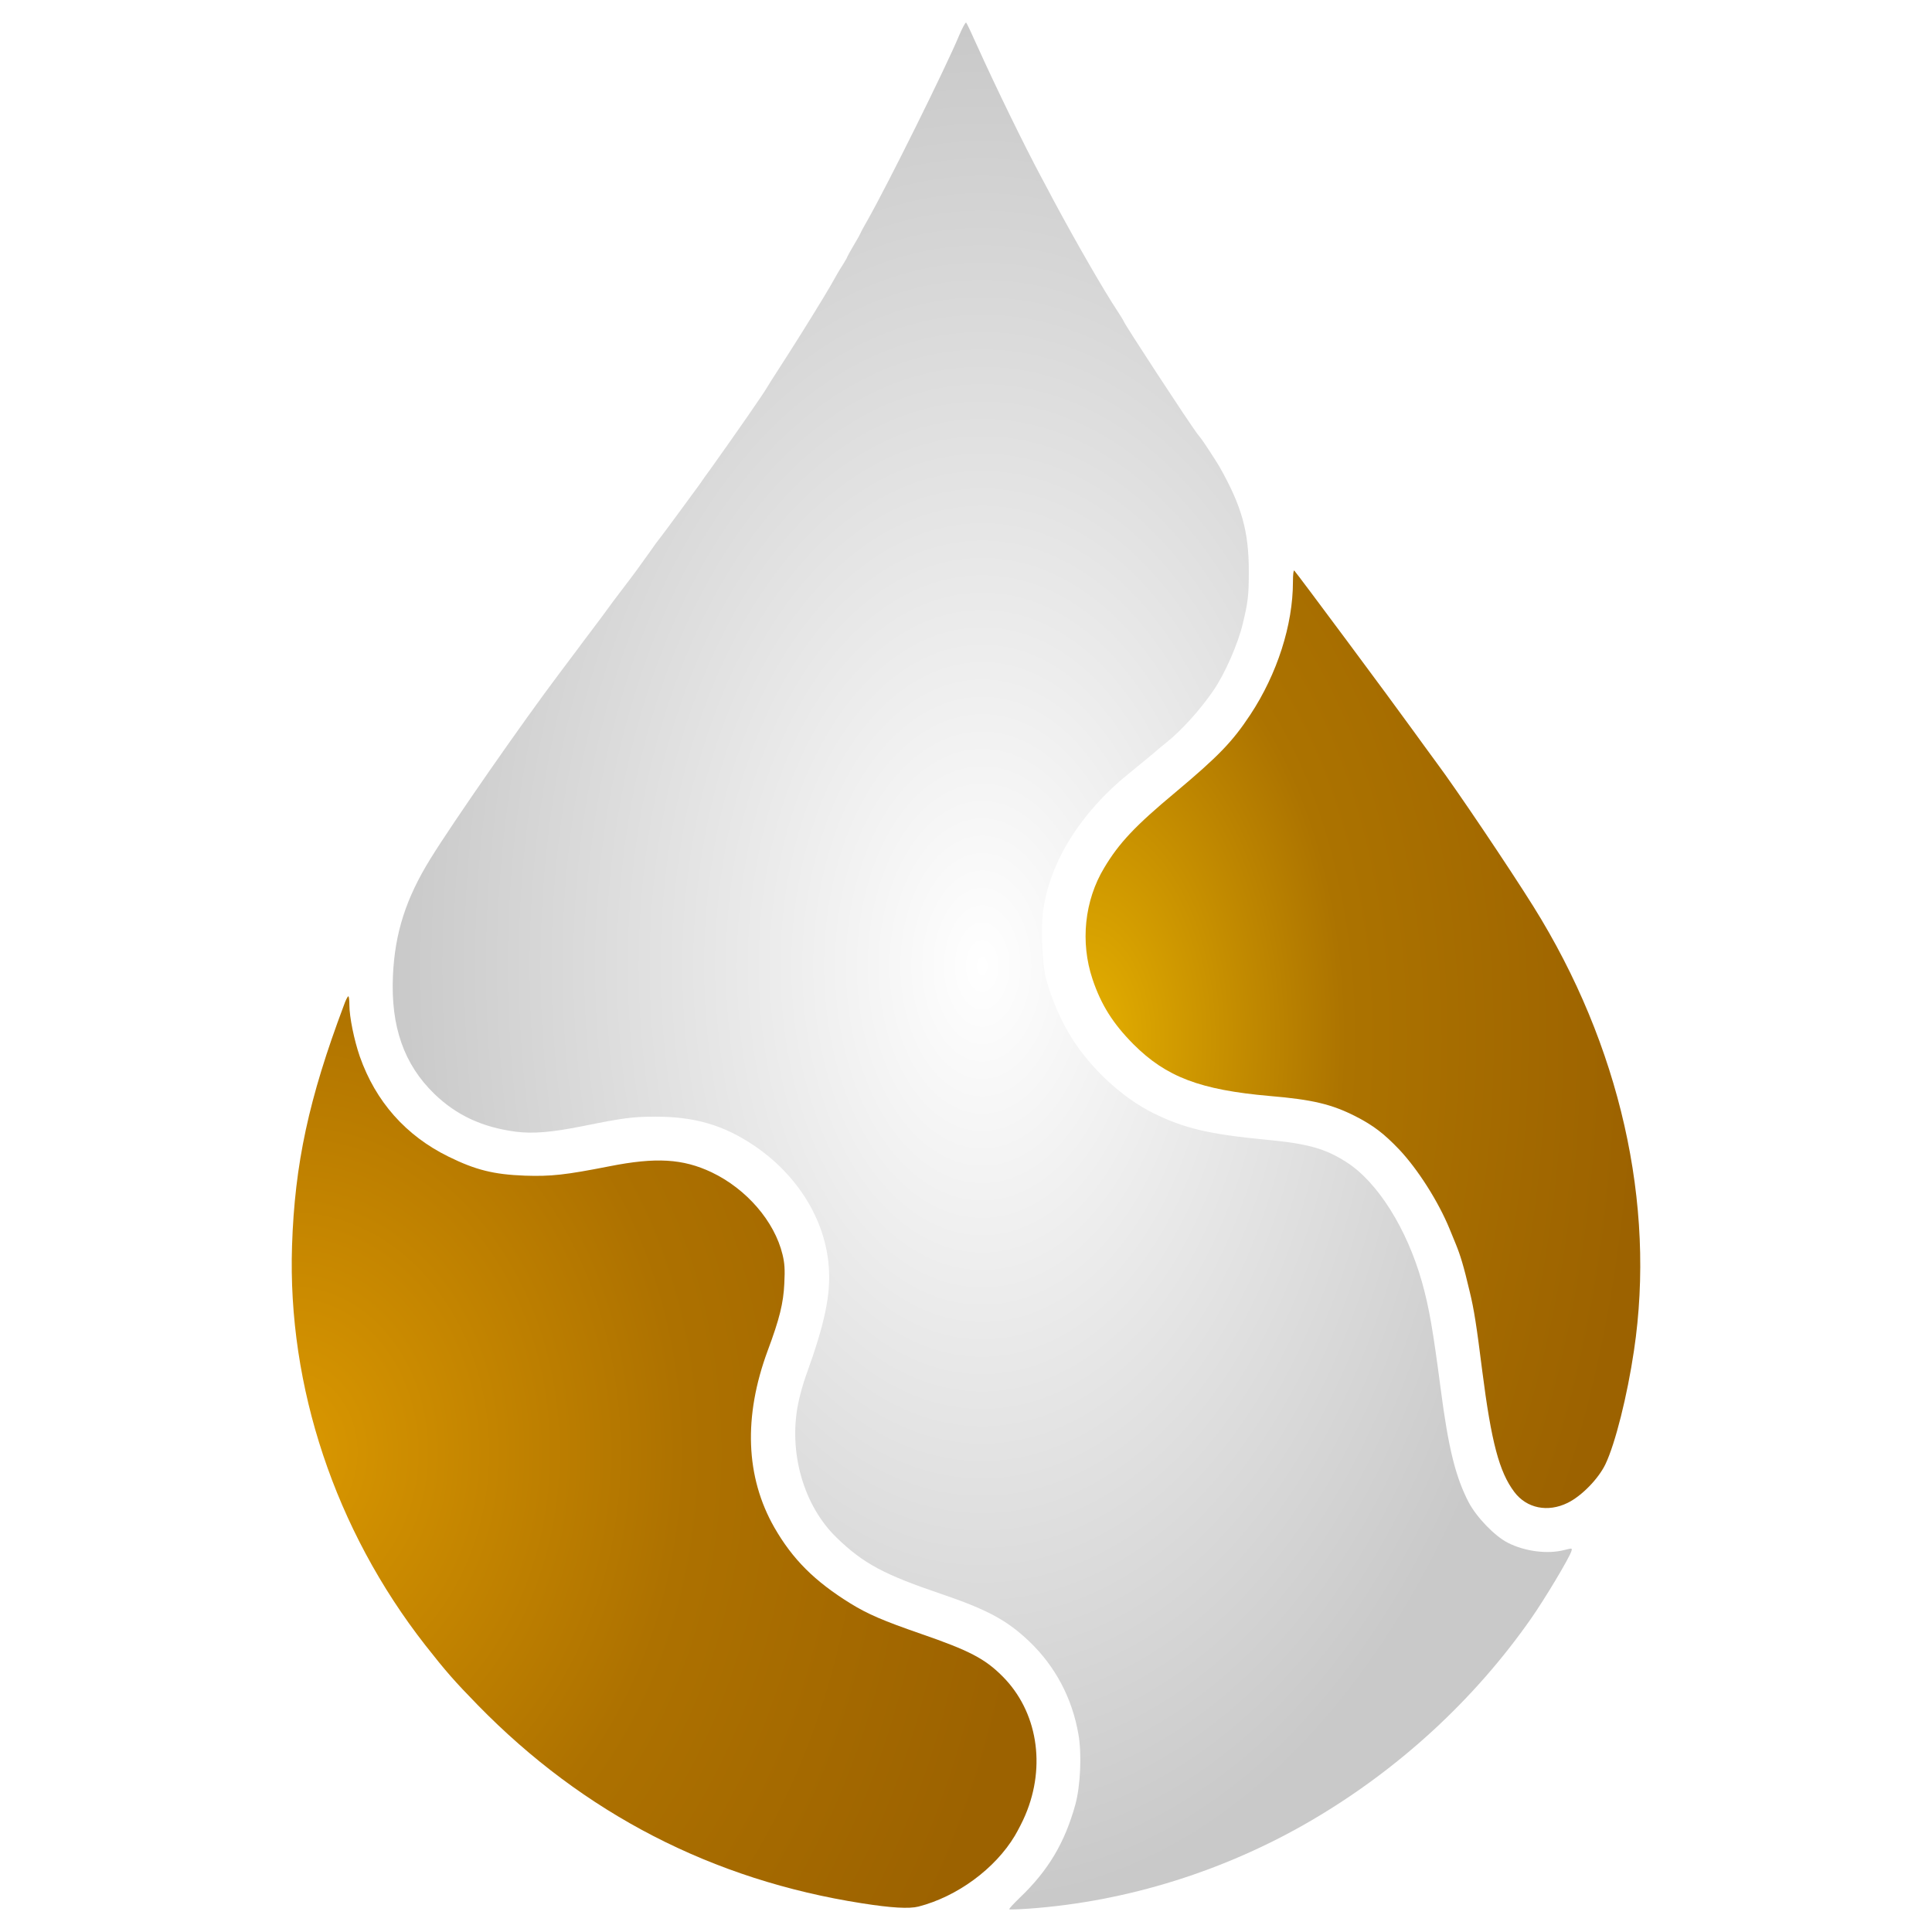
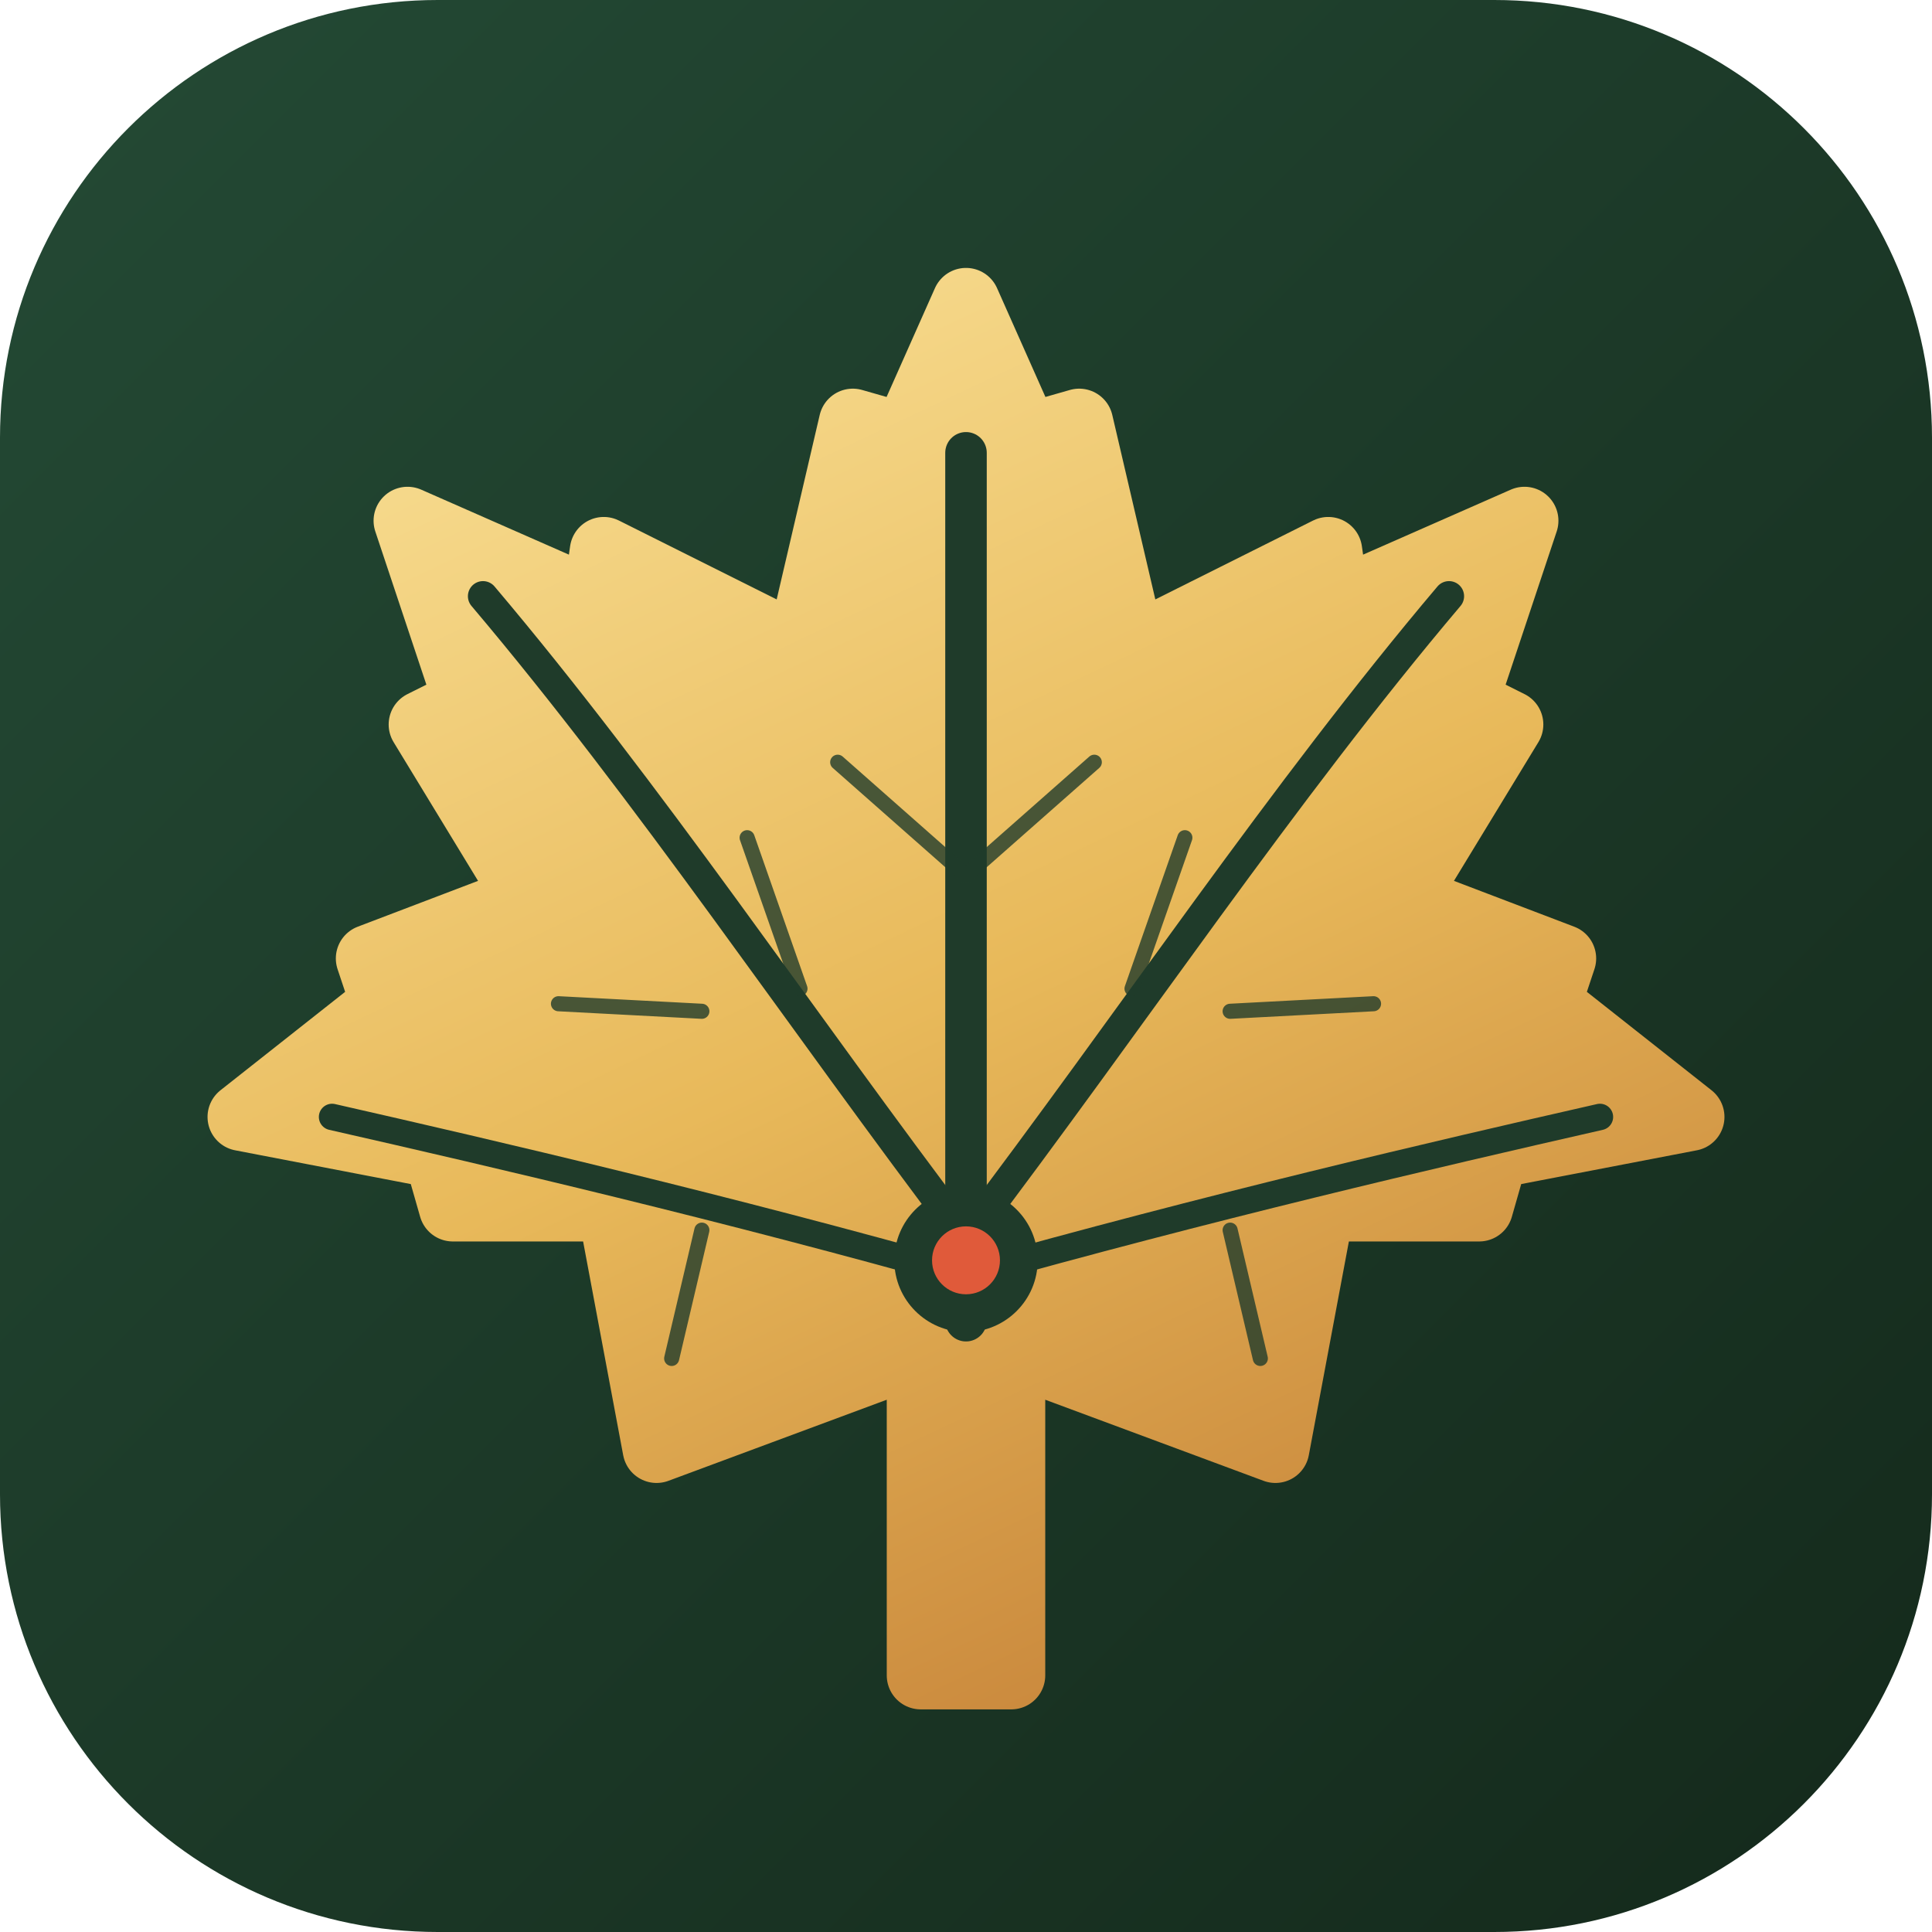
- <svg xmlns="http://www.w3.org/2000/svg" width="100%" height="100%" viewBox="0 0 2048 2048" version="1.1" xml:space="preserve" style="fill-rule:evenodd;clip-rule:evenodd;stroke-linejoin:round;stroke-miterlimit:2;">
-   <g transform="matrix(0.157512,0,0,-0.157512,-623.531,3153.54)">
-     <g transform="matrix(1,0,0,1,0,1765.91)">
-       <path d="M10412,18013C10322,17797 9932,17011 9797,16773C9771,16728 9750,16689 9750,16686C9750,16684 9730,16647 9705,16606C9680,16564 9660,16527 9660,16525C9660,16522 9648,16501 9633,16477C9618,16454 9601,16426 9595,16415C9566,16363 9530,16300 9499,16250C9414,16109 9285,15904 9211,15790C9166,15721 9124,15654 9116,15640C9096,15605 8921,15352 8752,15115C8712,15060 8674,15007 8668,14997C8651,14973 8413,14649 8397,14630C8390,14622 8362,14584 8335,14545C8254,14431 8229,14397 8145,14287C8101,14229 8058,14172 8050,14160C8042,14148 7996,14087 7949,14024C7901,13961 7854,13898 7844,13884C7833,13870 7780,13799 7726,13727C7474,13393 7005,12718 6855,12475C6690,12208 6616,11976 6603,11688C6588,11346 6677,11092 6882,10893C7030,10750 7203,10669 7428,10639C7544,10624 7668,10634 7879,10676C8152,10731 8215,10740 8371,10740C8634,10740 8830,10683 9034,10545C9325,10349 9513,10046 9536,9732C9551,9545 9510,9349 9384,9001C9365,8950 9341,8863 9330,8808C9264,8478 9368,8118 9592,7904C9770,7732 9909,7658 10290,7529C10605,7422 10737,7350 10887,7207C11061,7040 11174,6827 11216,6585C11240,6454 11230,6237 11196,6112C11125,5854 11013,5666 10821,5483C10780,5443 10748,5409 10751,5406C10753,5403 10812,5405 10882,5410C11545,5457 12211,5666 12795,6010C13376,6352 13881,6817 14261,7360C14355,7494 14520,7770 14534,7816C14540,7837 14540,7837 14488,7824C14374,7794 14220,7814 14105,7873C14016,7919 13895,8045 13842,8146C13754,8316 13706,8511 13655,8903C13602,9308 13576,9457 13529,9625C13427,9987 13229,10301 13020,10434C12876,10526 12762,10558 12478,10585C12094,10622 11928,10661 11718,10765C11516,10865 11308,11056 11176,11262C11099,11383 11036,11529 10998,11670C10973,11767 10963,12000 10979,12125C11021,12449 11231,12787 11553,13047C11625,13105 11741,13201 11750,13210C11753,13213 11777,13233 11805,13255C11909,13338 12035,13477 12124,13607C12201,13718 12291,13923 12323,14060C12358,14204 12363,14252 12363,14410C12363,14679 12316,14848 12165,15115C12153,15137 12060,15280 12048,15295C12044,15301 12030,15319 12017,15335C11962,15407 11520,16082 11520,16095C11520,16097 11503,16125 11482,16157C11386,16302 11203,16620 11050,16905C11030,16944 10991,17016 10965,17065C10850,17280 10666,17657 10538,17940C10500,18025 10465,18099 10461,18103C10456,18107 10435,18067 10412,18013Z" style="fill:url(#_Radial1);fill-rule:nonzero;" />
-     </g>
-     <g transform="matrix(1,0,0,1,0,1765.91)">
-       <path d="M12660,14339C12660,14050 12554,13719 12373,13445C12252,13262 12159,13166 11867,12921C11599,12698 11489,12581 11390,12415C11257,12195 11228,11914 11311,11666C11369,11493 11448,11367 11587,11227C11807,11007 12036,10920 12505,10879C12790,10855 12921,10824 13082,10742C13201,10681 13273,10626 13376,10518C13501,10385 13638,10170 13714,9985C13730,9947 13748,9902 13755,9885C13787,9807 13809,9735 13849,9565C13879,9443 13896,9331 13934,9029C13995,8551 14048,8349 14150,8214C14233,8104 14375,8075 14509,8141C14603,8187 14716,8303 14763,8401C14829,8539 14910,8861 14955,9165C15103,10153 14861,11222 14278,12155C14118,12411 13758,12946 13628,13120C13581,13183 13508,13285 13464,13345C13328,13534 12690,14393 12669,14415C12664,14420 12660,14391 12660,14339Z" style="fill:url(#_Radial2);fill-rule:nonzero;" />
-     </g>
-     <g transform="matrix(1,0,0,1,0,1765.91)">
-       <path d="M6272,11487C6037,10862 5942,10422 5924,9871C5893,8923 6214,7959 6821,7183C6959,7007 7018,6940 7174,6780C7887,6050 8754,5603 9760,5446C9957,5415 10077,5408 10140,5424C10400,5491 10655,5678 10788,5900C10810,5937 10843,6001 10859,6040C11000,6372 10940,6739 10705,6974C10586,7093 10482,7147 10155,7260C9901,7348 9799,7392 9682,7464C9440,7614 9293,7761 9170,7975C8976,8315 8961,8721 9125,9165C9205,9379 9231,9486 9237,9617C9242,9714 9239,9754 9225,9812C9171,10036 8982,10254 8747,10366C8554,10457 8373,10468 8060,10406C7765,10348 7667,10337 7490,10343C7281,10351 7160,10381 6977,10471C6690,10612 6487,10841 6380,11145C6342,11255 6310,11411 6310,11491C6310,11523 6307,11550 6303,11550C6298,11550 6284,11522 6272,11487Z" style="fill:url(#_Radial3);fill-rule:nonzero;" />
-     </g>
+ <svg xmlns="http://www.w3.org/2000/svg" viewBox="0 0 512 512">
+   <defs>
+     <linearGradient id="bg" x1="0" y1="0" x2="1" y2="1">
+       <stop offset="0" stop-color="#244A35" />
+       <stop offset="1" stop-color="#14291B" />
+     </linearGradient>
+     <linearGradient id="leaf" x1="0.25" y1="0" x2="0.75" y2="1">
+       <stop offset="0" stop-color="#F7DC90" />
+       <stop offset="0.5" stop-color="#E8B95A" />
+       <stop offset="1" stop-color="#C7843A" />
+     </linearGradient>
+   </defs>
+   <rect width="512" height="512" rx="116" fill="url(#bg)" />
+   <path d="M256 80 L272 116 L286 112 L300 172 L352 146 L354 160 L404 138 L388 186 L400 192 L372 238 L414 254 L410 266 L448 296 L396 306 L392 320 L350 320 L338 384 L268 358 L268 444 L244 444 L244 358 L174 384 L162 320 L120 320 L116 306 L64 296 L102 266 L98 254 L140 238 L112 192 L124 186 L108 138 L158 160 L160 146 L212 172 L226 112 L240 116 Z" fill="url(#leaf)" stroke="url(#leaf)" stroke-width="18" stroke-linejoin="round" />
+   <g fill="none" stroke="#1F3B2A" stroke-linecap="round" stroke-linejoin="round">
+     <path d="M256 350 V120" stroke-width="11" />
+     <path d="M256 328 C300 270 340 210 384 158" stroke-width="8" />
+     <path d="M256 328 C212 270 172 210 128 158" stroke-width="8" />
+     <path d="M256 338 C320 320 380 306 424 296" stroke-width="7" />
+     <path d="M256 338 C192 320 132 306 88 296" stroke-width="7" />
+     <path d="M256 232 L290 202 M256 232 L222 202 M326 268 L364 266 M186 268 L148 266 M300 262 L314 222 M212 262 L198 222 M326 326 L334 360 M186 326 L178 360" stroke-width="4" opacity=".8" />
  </g>
-   <defs>
-     <radialGradient id="_Radial1" cx="0" cy="0" r="1" gradientUnits="userSpaceOnUse" gradientTransform="matrix(3967.64,0,0,6349.34,10569,11753.9)">
-       <stop offset="0" style="stop-color:white;stop-opacity:1" />
-       <stop offset="1" style="stop-color:rgb(201,201,201);stop-opacity:1" />
-     </radialGradient>
-     <radialGradient id="_Radial2" cx="0" cy="0" r="1" gradientUnits="userSpaceOnUse" gradientTransform="matrix(3733.01,0,0,6309.56,11264.5,11260.8)">
-       <stop offset="0" style="stop-color:rgb(229,176,0);stop-opacity:1" />
-       <stop offset="0.47" style="stop-color:rgb(172,115,0);stop-opacity:1" />
-       <stop offset="1" style="stop-color:rgb(156,98,0);stop-opacity:1" />
-     </radialGradient>
-     <radialGradient id="_Radial3" cx="0" cy="0" r="1" gradientUnits="userSpaceOnUse" gradientTransform="matrix(5012.4,0,0,6134.31,5921.95,8482.85)">
-       <stop offset="0" style="stop-color:rgb(218,152,0);stop-opacity:1" />
-       <stop offset="0.53" style="stop-color:rgb(173,113,0);stop-opacity:1" />
-       <stop offset="1" style="stop-color:rgb(156,98,0);stop-opacity:1" />
-     </radialGradient>
-   </defs>
+   <circle cx="256" cy="334" r="19" fill="#1F3B2A" />
+   <circle cx="256" cy="334" r="9" fill="#E05A3A" />
</svg>
